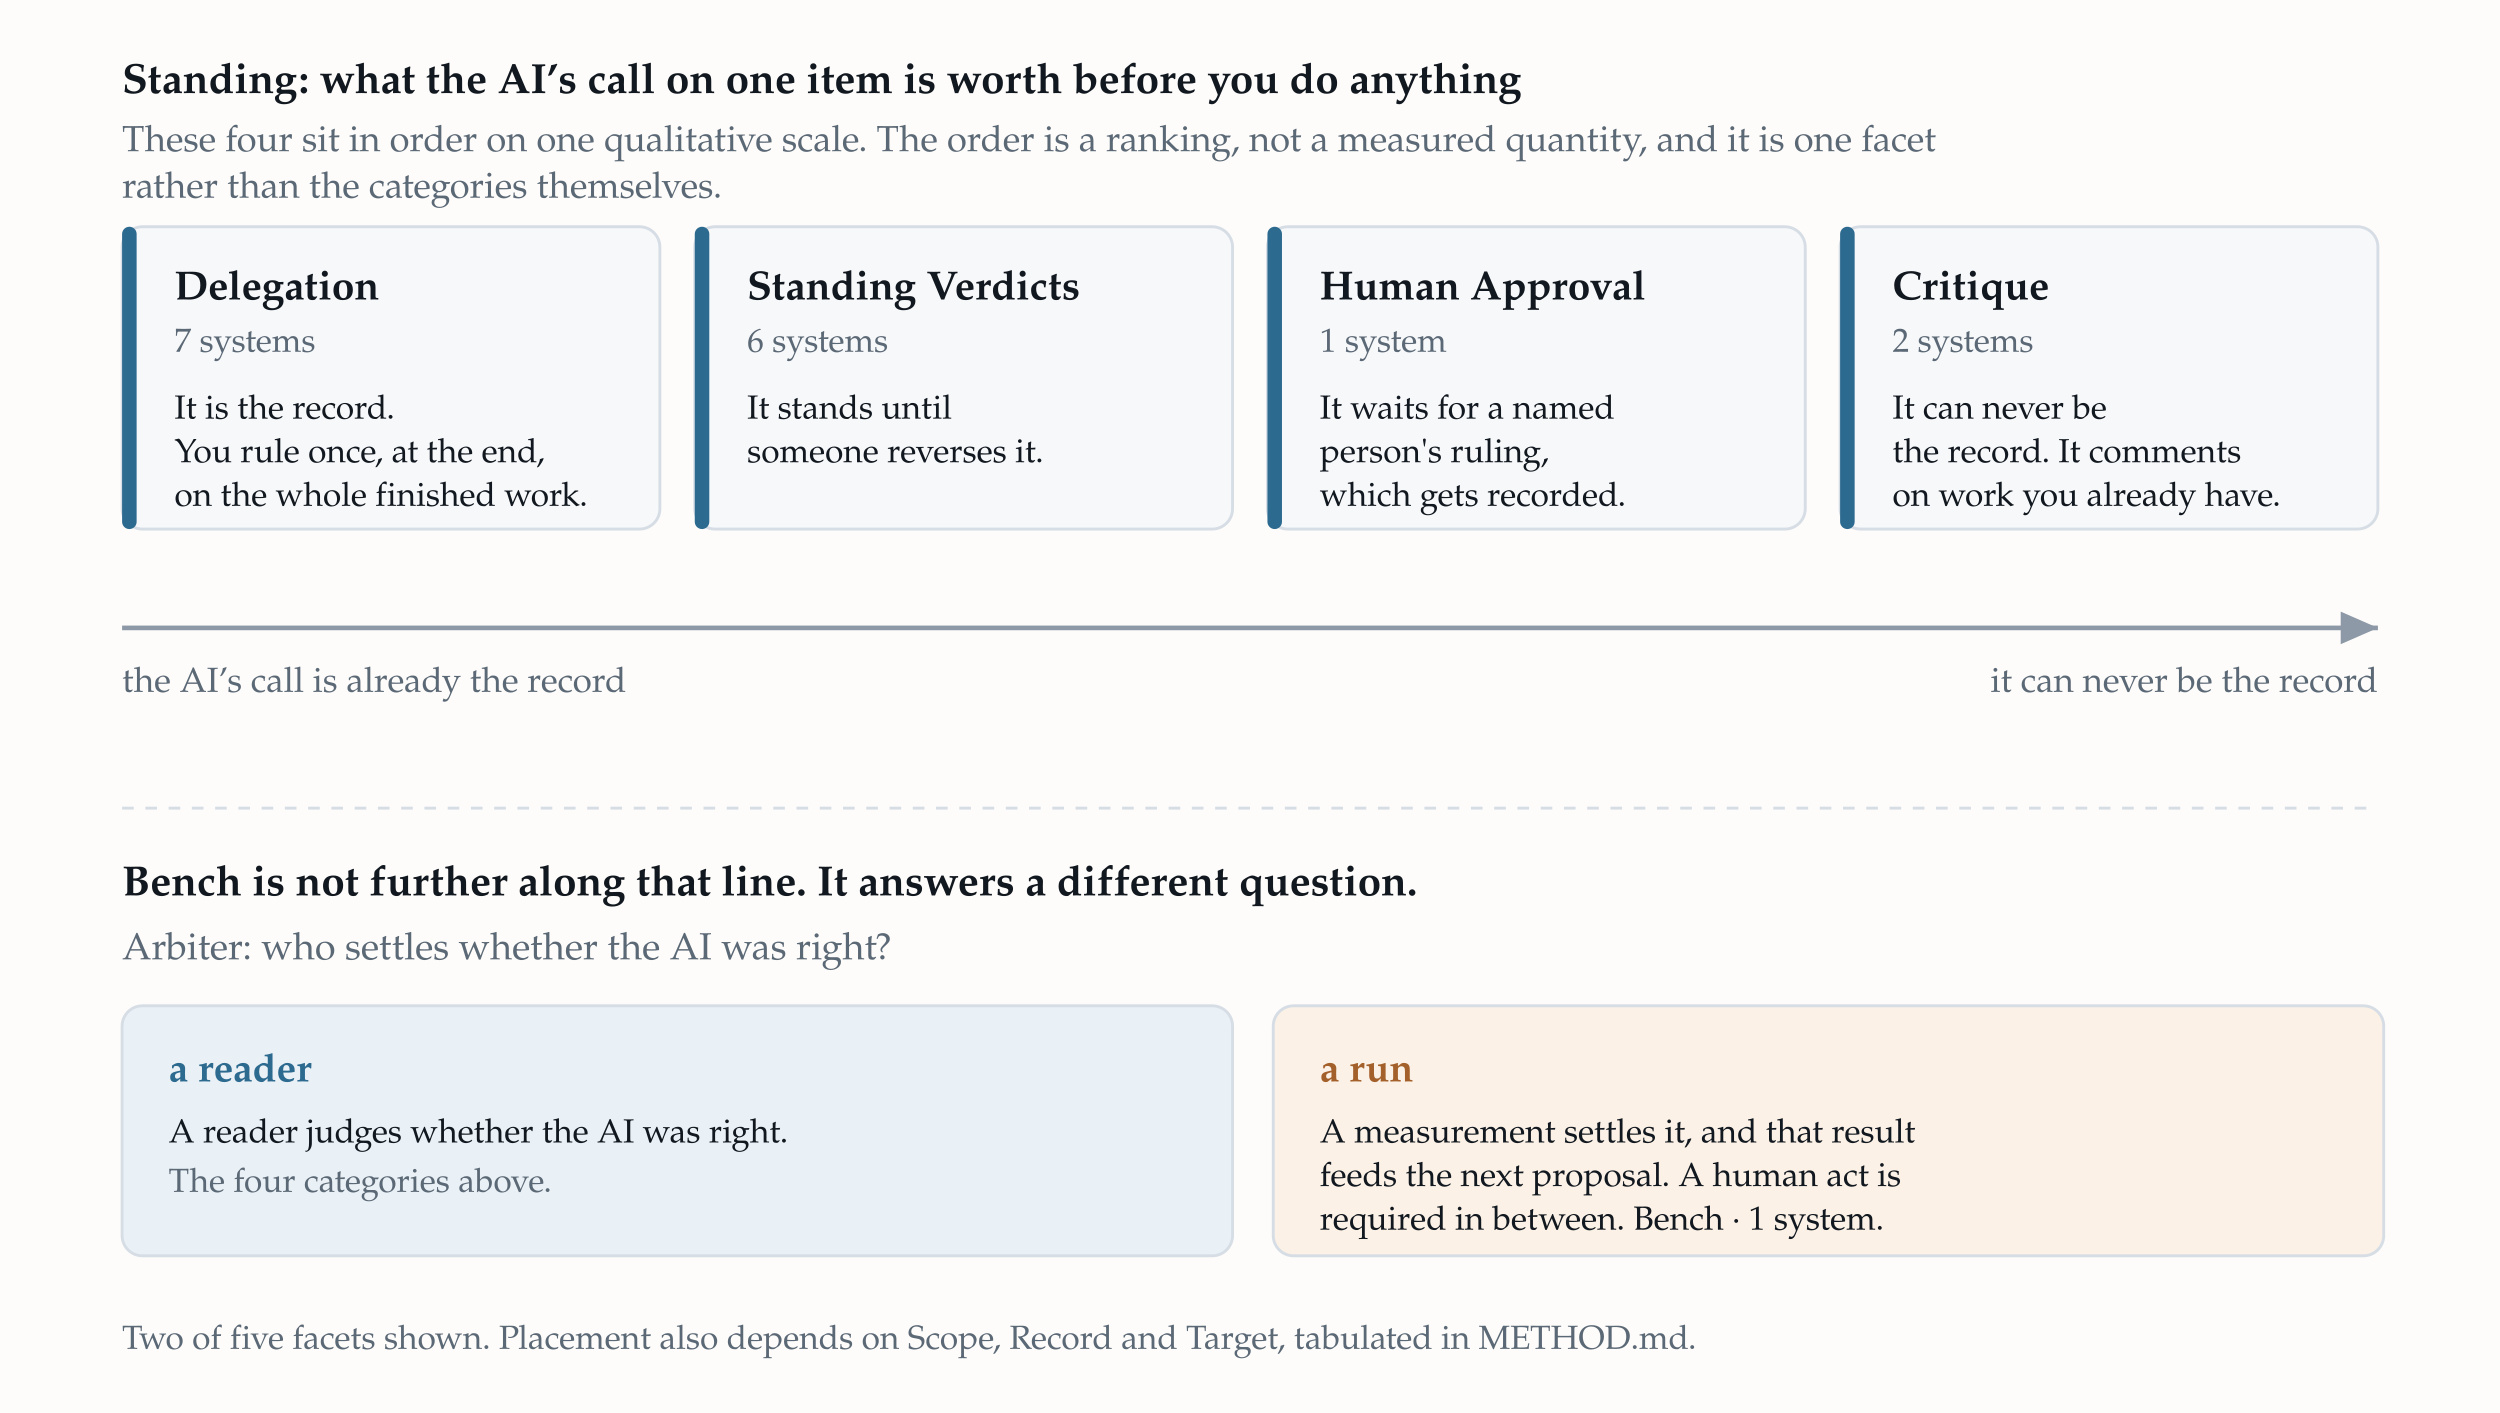
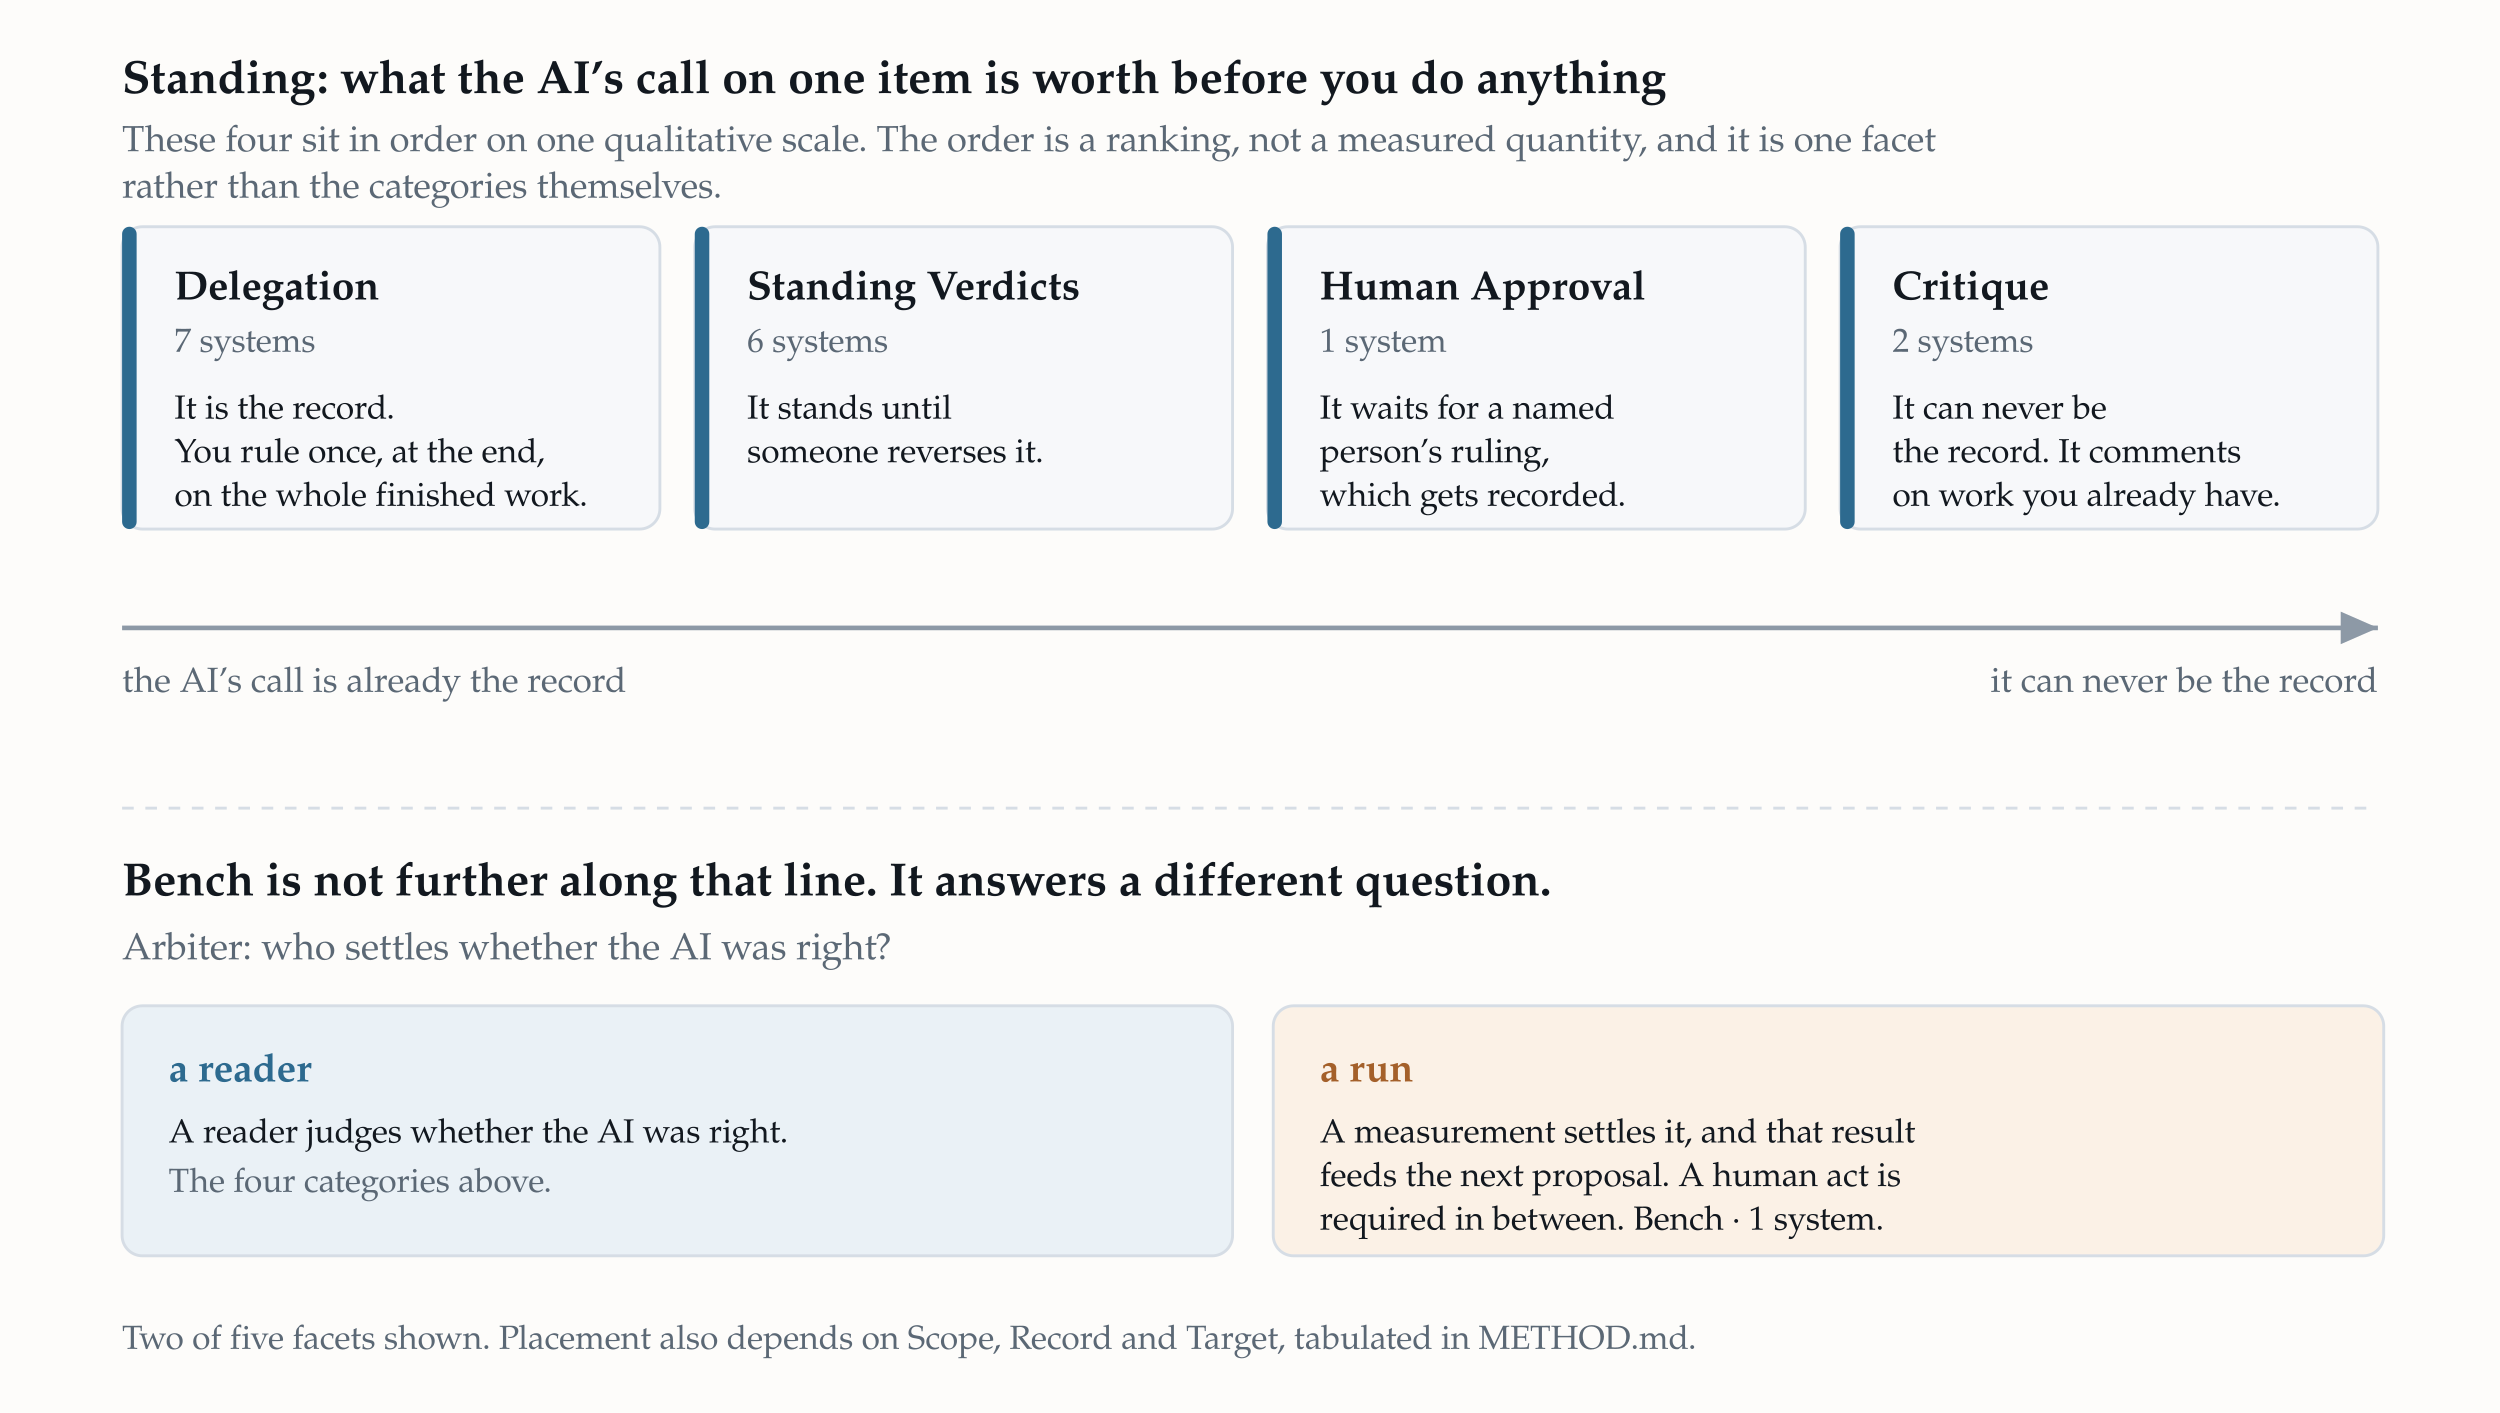
<svg xmlns="http://www.w3.org/2000/svg" width="860" height="486" viewBox="0 0 860 486" font-family="&quot;Iowan Old Style&quot;,&quot;Palatino Linotype&quot;,Palatino,&quot;Book Antiqua&quot;,Georgia,&quot;Times New Roman&quot;,serif" role="img" aria-labelledby="figtitle figdesc">
  <rect width="860" height="486" fill="#fdfcfa" />
-   <text x="42" y="32" font-size="14.5" font-weight="600" fill="#12181f">Standing: what the AI’s call on one item is worth before you do anything</text>
+   <text x="42" y="32" font-size="16" font-weight="600" fill="#12181f">Standing: what the AI’s call on one item is worth before you do anything</text>
  <text x="42" y="52" font-size="12.5" fill="#5b6875">These four sit in order on one qualitative scale. The order is a ranking, not a measured quantity, and it is one facet</text>
  <text x="42" y="68" font-size="12.5" fill="#5b6875">rather than the categories themselves.</text>
  <rect x="42" y="78" width="185" height="104" rx="7" fill="#f7f8fa" stroke="#d6dde5" />
  <rect x="42" y="78" width="5" height="104" rx="2.5" fill="#2d6a8f" />
  <text x="60" y="103" font-size="14" font-weight="700" fill="#12181f">Delegation</text>
  <text x="60" y="121" font-size="11.5" fill="#5b6875">7 systems</text>
  <text x="60" y="144" font-size="11.5" fill="#12181f">It is the record.</text>
  <text x="60" y="159" font-size="11.5" fill="#12181f">You rule once, at the end,</text>
  <text x="60" y="174" font-size="11.5" fill="#12181f">on the whole finished work.</text>
  <rect x="239" y="78" width="185" height="104" rx="7" fill="#f7f8fa" stroke="#d6dde5" />
  <rect x="239" y="78" width="5" height="104" rx="2.5" fill="#2d6a8f" />
  <text x="257" y="103" font-size="14" font-weight="700" fill="#12181f">Standing Verdicts</text>
  <text x="257" y="121" font-size="11.5" fill="#5b6875">6 systems</text>
  <text x="257" y="144" font-size="11.5" fill="#12181f">It stands until</text>
  <text x="257" y="159" font-size="11.5" fill="#12181f">someone reverses it.</text>
  <rect x="436" y="78" width="185" height="104" rx="7" fill="#f7f8fa" stroke="#d6dde5" />
  <rect x="436" y="78" width="5" height="104" rx="2.5" fill="#2d6a8f" />
  <text x="454" y="103" font-size="14" font-weight="700" fill="#12181f">Human Approval</text>
  <text x="454" y="121" font-size="11.5" fill="#5b6875">1 system</text>
  <text x="454" y="144" font-size="11.5" fill="#12181f">It waits for a named</text>
-   <text x="454" y="159" font-size="11.5" fill="#12181f">person's ruling,</text>
+   <text x="454" y="159" font-size="11.5" fill="#12181f">person’s ruling,</text>
  <text x="454" y="174" font-size="11.5" fill="#12181f">which gets recorded.</text>
  <rect x="633" y="78" width="185" height="104" rx="7" fill="#f7f8fa" stroke="#d6dde5" />
  <rect x="633" y="78" width="5" height="104" rx="2.5" fill="#2d6a8f" />
  <text x="651" y="103" font-size="14" font-weight="700" fill="#12181f">Critique</text>
  <text x="651" y="121" font-size="11.5" fill="#5b6875">2 systems</text>
  <text x="651" y="144" font-size="11.5" fill="#12181f">It can never be</text>
  <text x="651" y="159" font-size="11.5" fill="#12181f">the record. It comments</text>
  <text x="651" y="174" font-size="11.5" fill="#12181f">on work you already have.</text>
  <defs>
    <marker id="arwlight" markerWidth="9" markerHeight="9" refX="8" refY="4.5" orient="auto">
      <path d="M0,1 L8,4.5 L0,8 z" fill="#8d99a6" />
    </marker>
  </defs>
  <line x1="42" y1="216" x2="818" y2="216" stroke="#8d99a6" stroke-width="1.6" marker-end="url(#arwlight)" />
  <text x="42" y="238" font-size="12" fill="#5b6875">the AI’s call is already the record</text>
  <text x="818" y="238" font-size="12" fill="#5b6875" text-anchor="end">it can never be the record</text>
  <line x1="42" y1="278" x2="818" y2="278" stroke="#d6dde5" stroke-width="1" stroke-dasharray="4 4" />
-   <text x="42" y="308" font-size="14.5" font-weight="600" fill="#12181f">Bench is not further along that line. It answers a different question.</text>
+   <text x="42" y="308" font-size="16" font-weight="600" fill="#12181f">Bench is not further along that line. It answers a different question.</text>
  <text x="42" y="330" font-size="13" fill="#5b6875">Arbiter: who settles whether the AI was right?</text>
  <rect x="42" y="346" width="382" height="86" rx="7" fill="#eaf1f6" stroke="#d6dde5" />
  <text x="58" y="372" font-size="13.5" font-weight="700" fill="#2d6a8f">a reader</text>
  <text x="58" y="393" font-size="11.5" fill="#12181f">A reader judges whether the AI was right.</text>
  <text x="58" y="410" font-size="11.5" fill="#5b6875">The four categories above.</text>
  <rect x="438" y="346" width="382" height="86" rx="7" fill="#fbf1e6" stroke="#d6dde5" />
  <text x="454" y="372" font-size="13.5" font-weight="700" fill="#a4602a">a run</text>
  <text x="454" y="393" font-size="11.5" fill="#12181f">A measurement settles it, and that result</text>
  <text x="454" y="408" font-size="11.5" fill="#12181f">feeds the next proposal. A human act is</text>
  <text x="454" y="423" font-size="11.5" fill="#12181f">required in between. Bench · 1 system.</text>
  <text x="42" y="464" font-size="11.5" fill="#5b6875">Two of five facets shown. Placement also depends on Scope, Record and Target, tabulated in METHOD.md.</text>
</svg>
